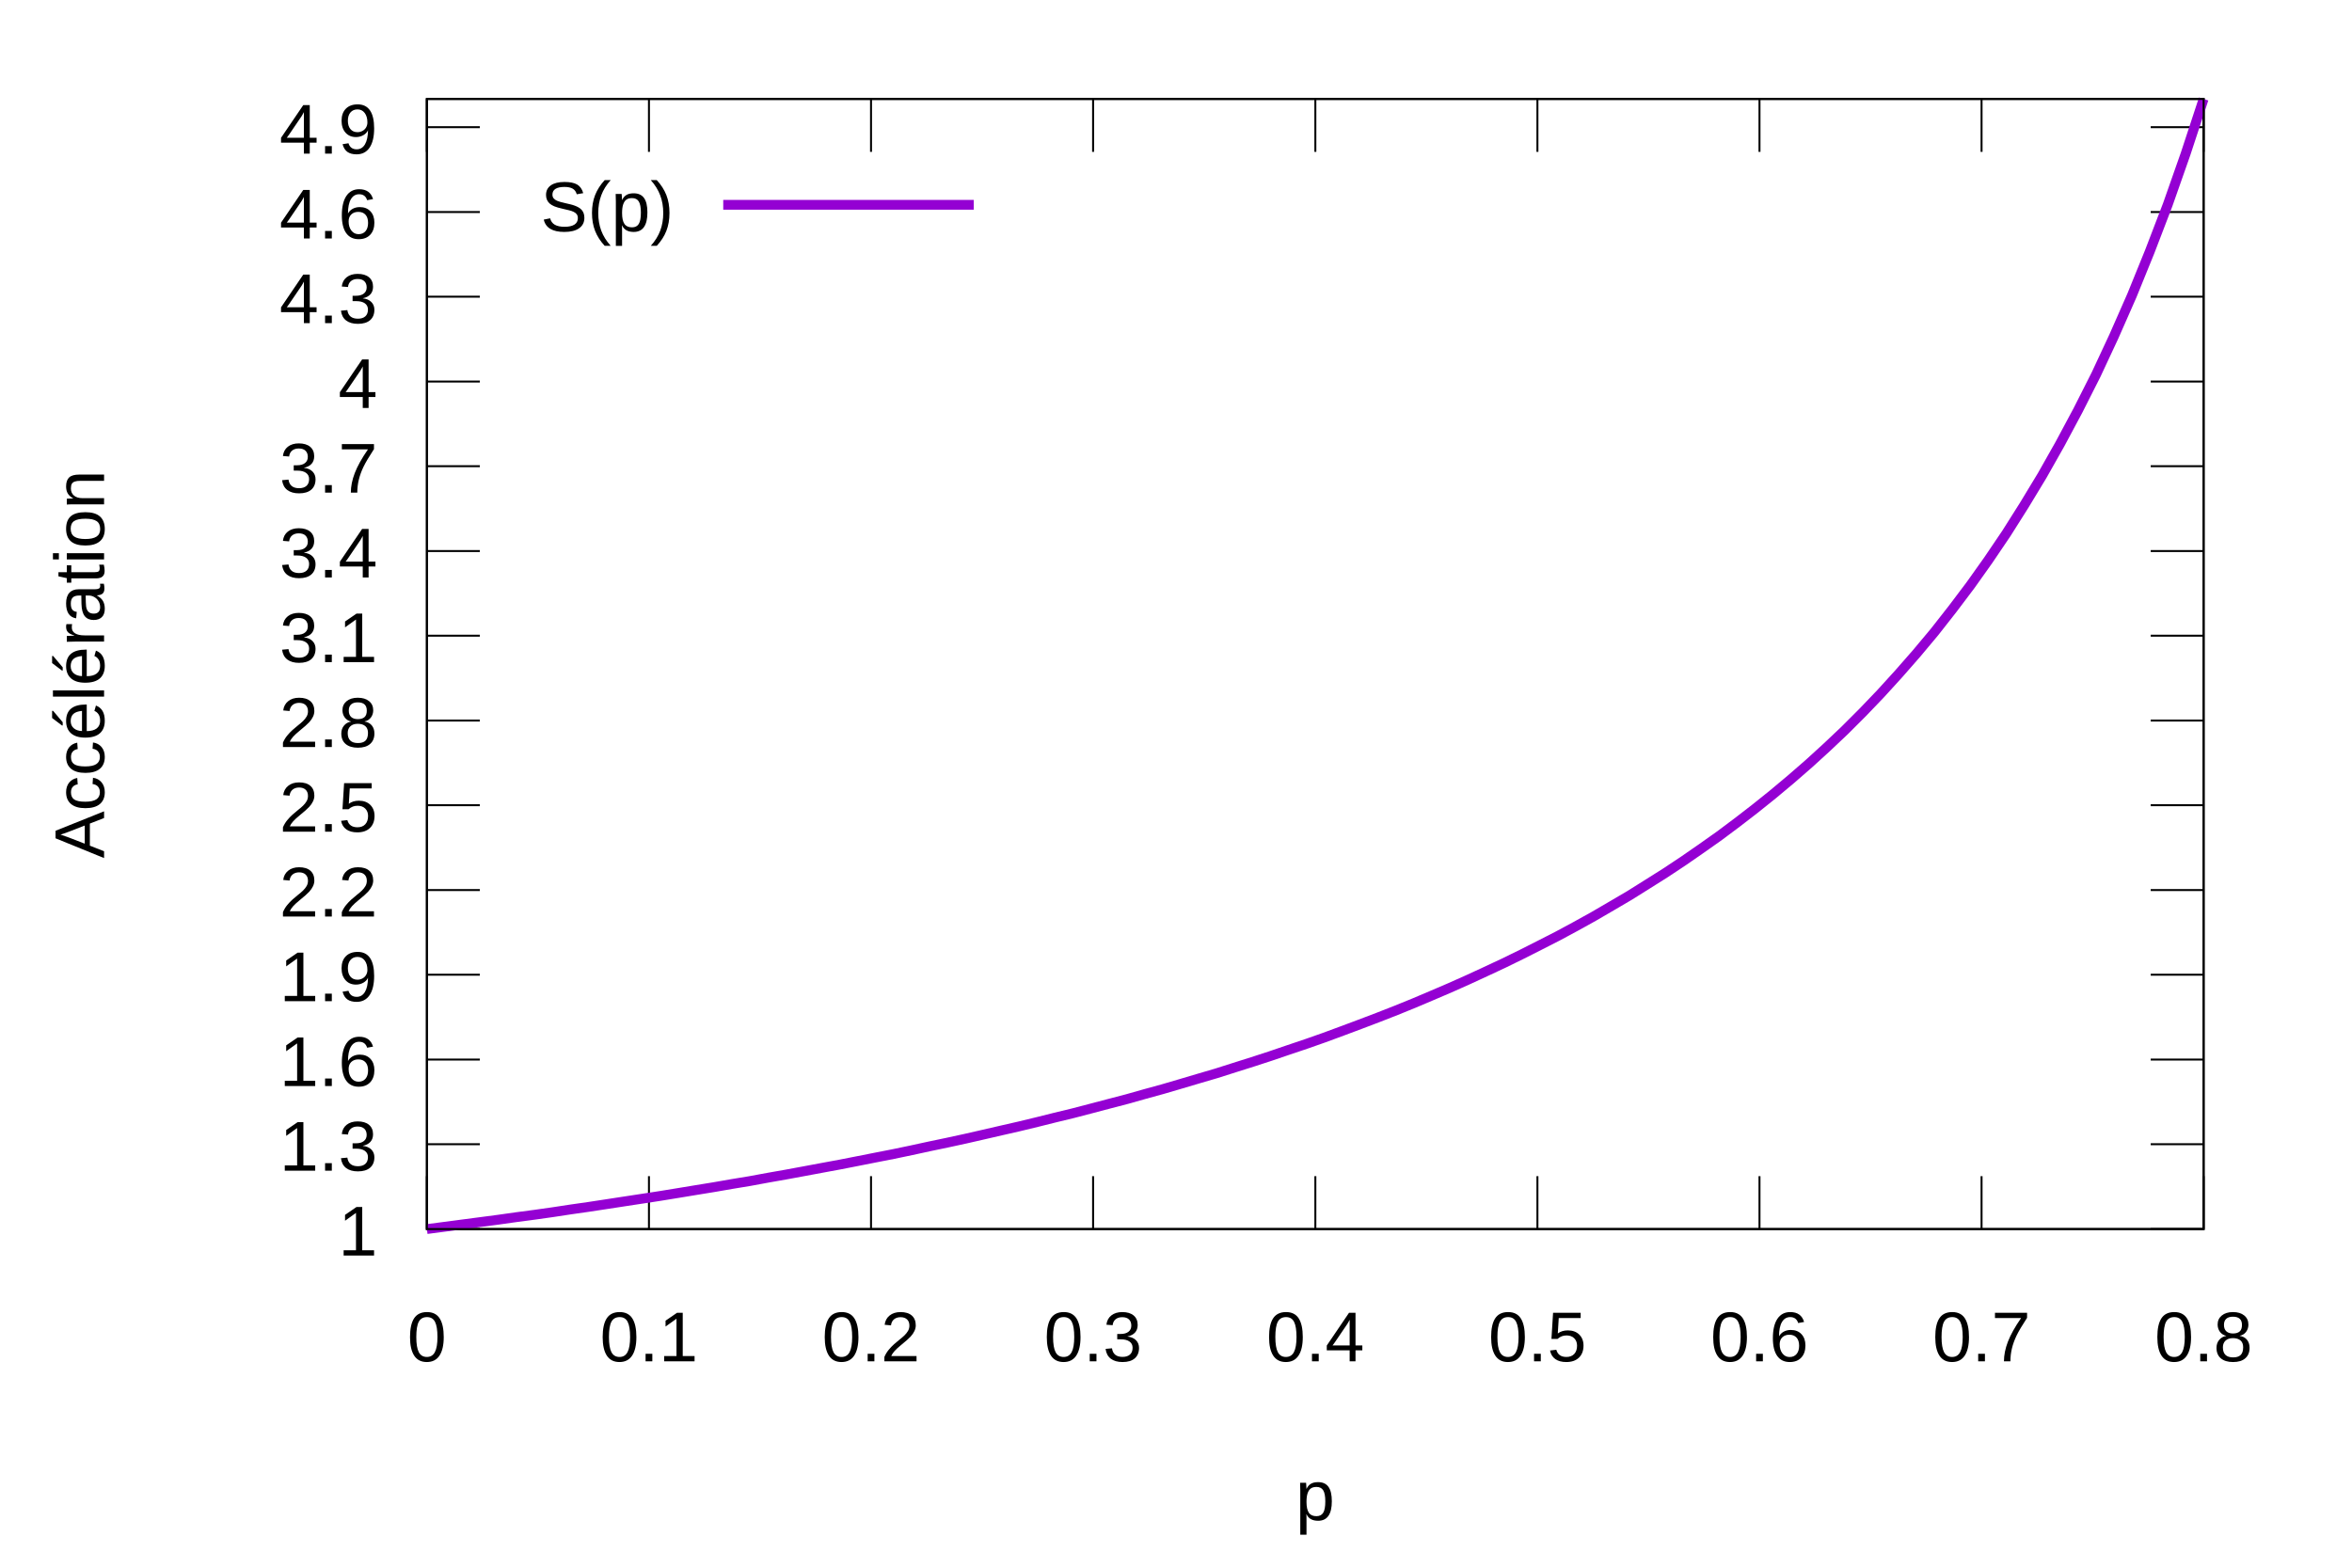
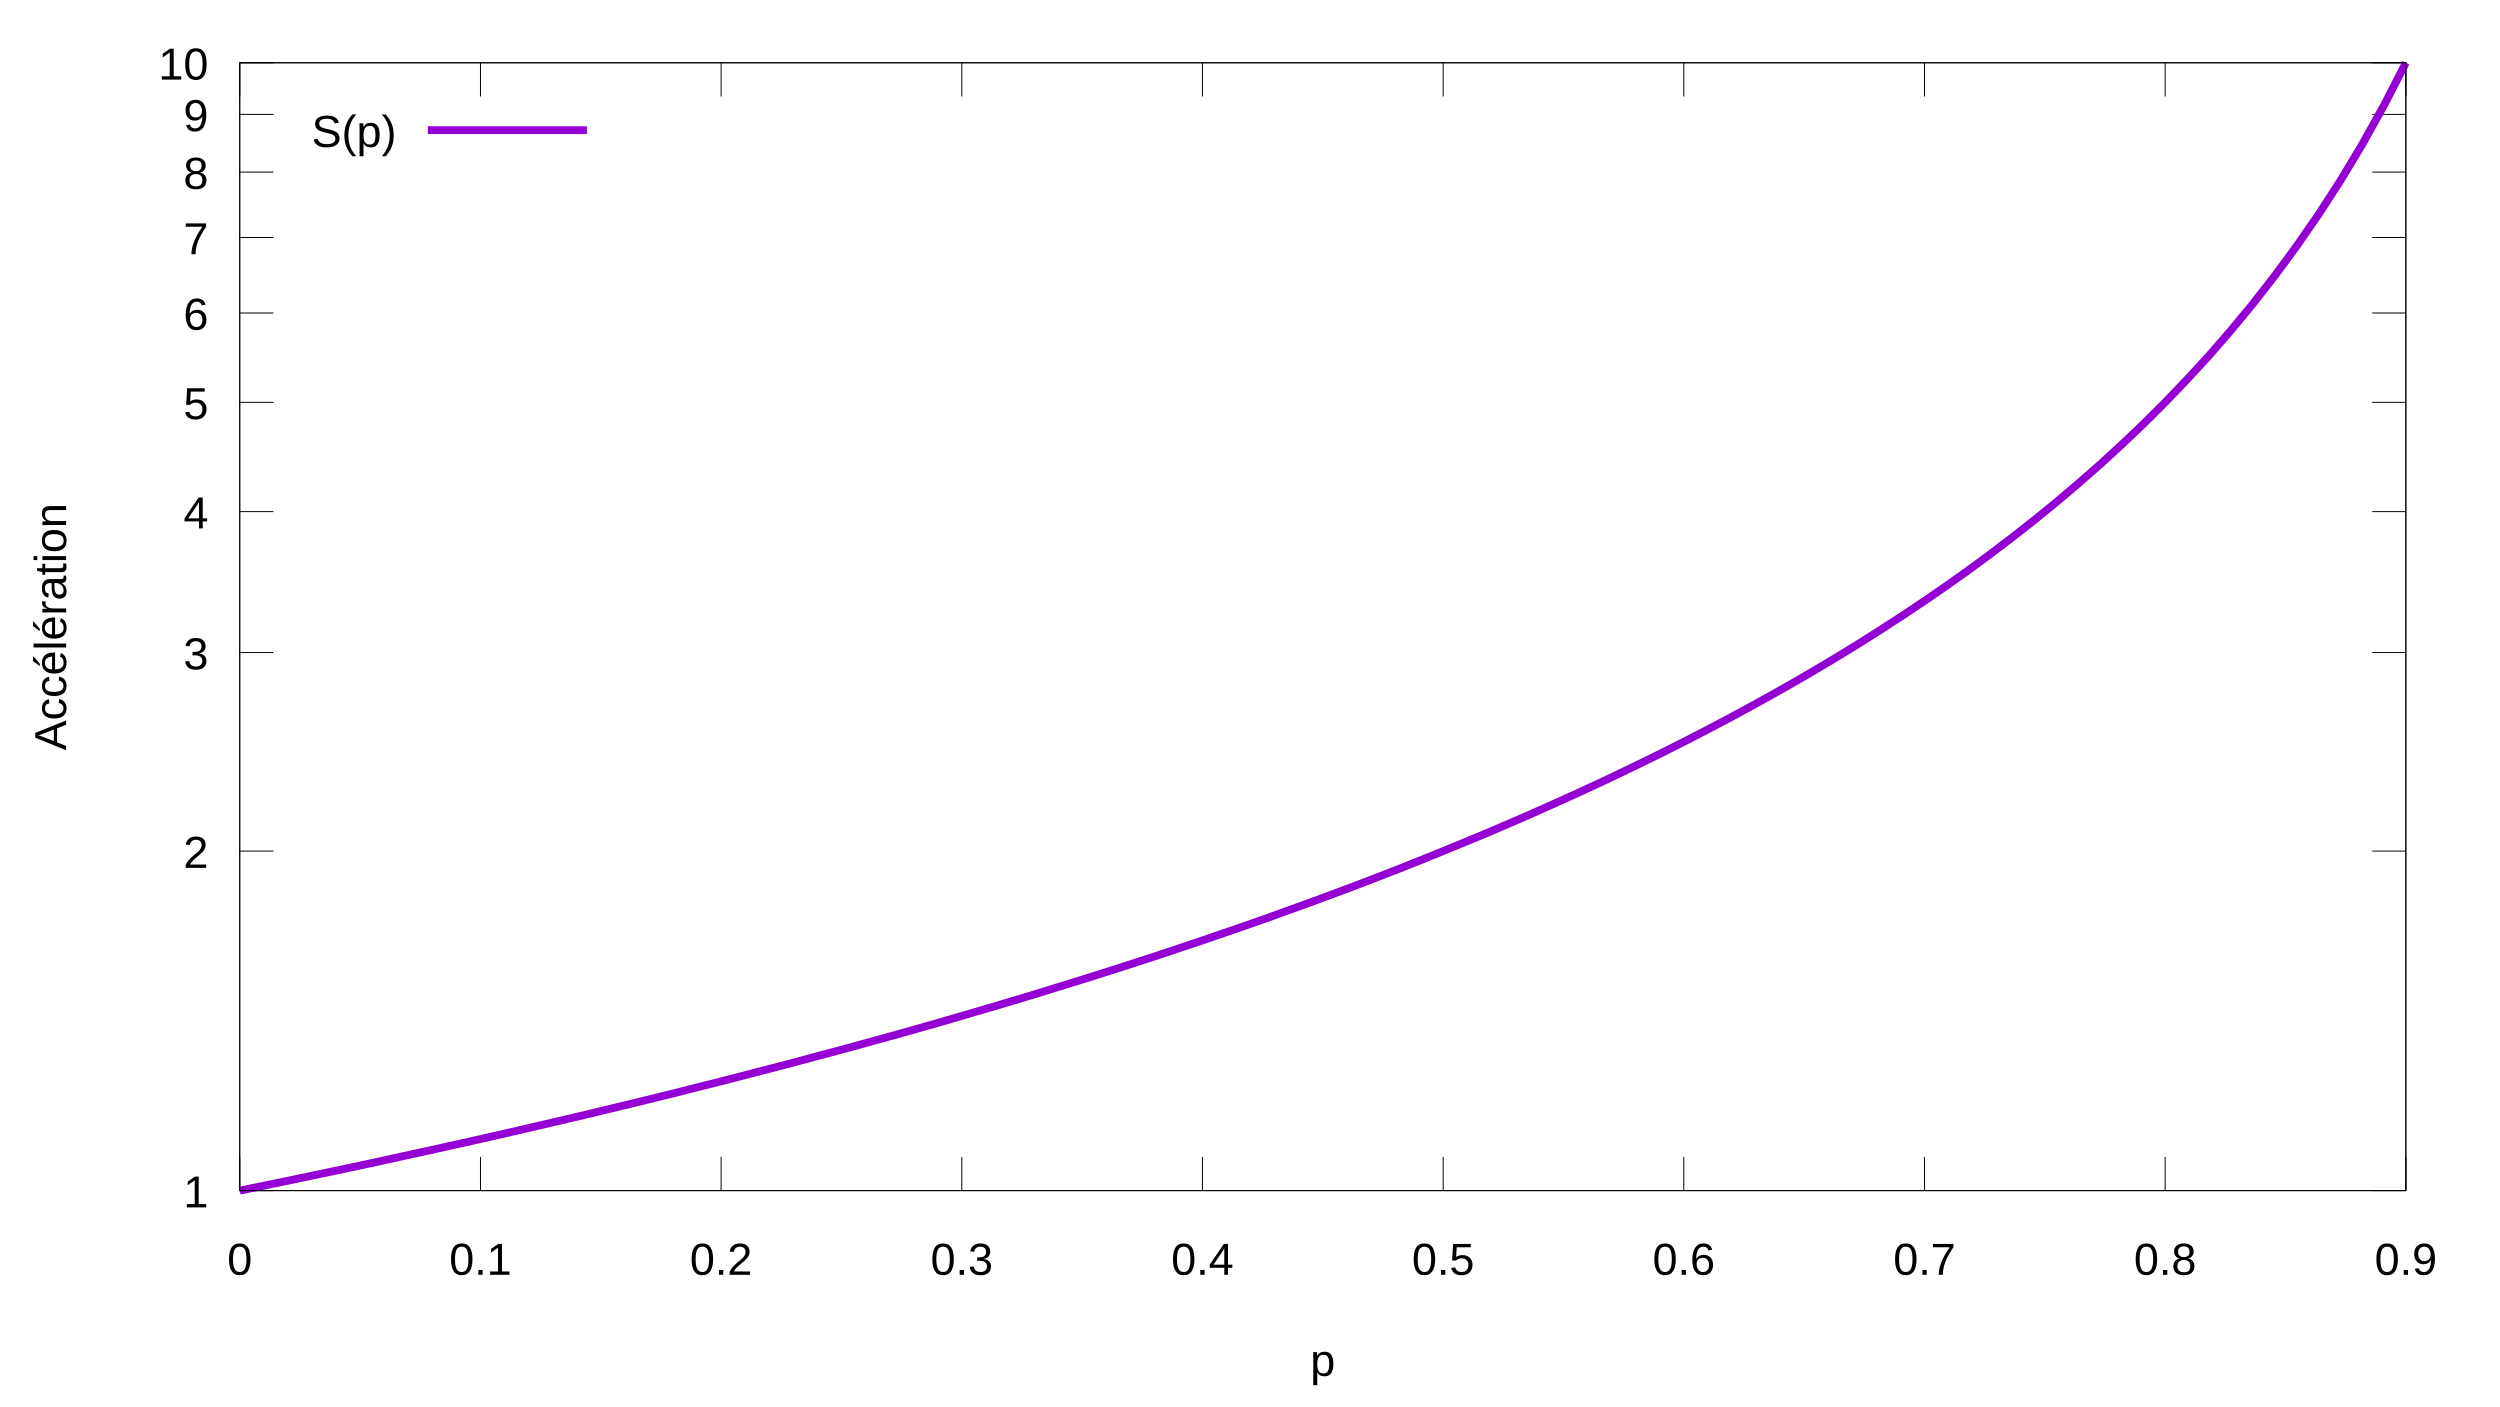
- <svg xmlns="http://www.w3.org/2000/svg" xmlns:xlink="http://www.w3.org/1999/xlink" width="1200" height="800" viewBox="0 0 1200 800">
+ <svg xmlns="http://www.w3.org/2000/svg" xmlns:xlink="http://www.w3.org/1999/xlink" width="2560" height="1440" viewBox="0 0 2560 1440">
  <g id="gnuplot_canvas">
-     <rect x="0" y="0" width="1200" height="800" fill="none" />
+     <rect x="0" y="0" width="2560" height="1440" fill="none" />
    <defs>
      <circle id="gpDot" r="0.5" stroke-width="0.5" />
-       <path id="gpPt0" stroke-width="0.074" stroke="currentColor" d="M-1,0 h2 M0,-1 v2" />
-       <path id="gpPt1" stroke-width="0.074" stroke="currentColor" d="M-1,-1 L1,1 M1,-1 L-1,1" />
-       <path id="gpPt2" stroke-width="0.074" stroke="currentColor" d="M-1,0 L1,0 M0,-1 L0,1 M-1,-1 L1,1 M-1,1 L1,-1" />
-       <rect id="gpPt3" stroke-width="0.074" stroke="currentColor" x="-1" y="-1" width="2" height="2" />
-       <rect id="gpPt4" stroke-width="0.074" stroke="currentColor" fill="currentColor" x="-1" y="-1" width="2" height="2" />
-       <circle id="gpPt5" stroke-width="0.074" stroke="currentColor" cx="0" cy="0" r="1" />
+       <path id="gpPt0" stroke-width="0.058" stroke="currentColor" d="M-1,0 h2 M0,-1 v2" />
+       <path id="gpPt1" stroke-width="0.058" stroke="currentColor" d="M-1,-1 L1,1 M1,-1 L-1,1" />
+       <path id="gpPt2" stroke-width="0.058" stroke="currentColor" d="M-1,0 L1,0 M0,-1 L0,1 M-1,-1 L1,1 M-1,1 L1,-1" />
+       <rect id="gpPt3" stroke-width="0.058" stroke="currentColor" x="-1" y="-1" width="2" height="2" />
+       <rect id="gpPt4" stroke-width="0.058" stroke="currentColor" fill="currentColor" x="-1" y="-1" width="2" height="2" />
+       <circle id="gpPt5" stroke-width="0.058" stroke="currentColor" cx="0" cy="0" r="1" />
      <use xlink:href="#gpPt5" id="gpPt6" fill="currentColor" stroke="none" />
-       <path id="gpPt7" stroke-width="0.074" stroke="currentColor" d="M0,-1.33 L-1.33,0.67 L1.33,0.67 z" />
+       <path id="gpPt7" stroke-width="0.058" stroke="currentColor" d="M0,-1.33 L-1.33,0.67 L1.33,0.67 z" />
      <use xlink:href="#gpPt7" id="gpPt8" fill="currentColor" stroke="none" />
      <use xlink:href="#gpPt7" id="gpPt9" stroke="currentColor" transform="rotate(180)" />
      <use xlink:href="#gpPt9" id="gpPt10" fill="currentColor" stroke="none" />
      <use xlink:href="#gpPt3" id="gpPt11" stroke="currentColor" transform="rotate(45)" />
      <use xlink:href="#gpPt11" id="gpPt12" fill="currentColor" stroke="none" />
-       <path id="gpPt13" stroke-width="0.074" stroke="currentColor" d="M0,1.330 L1.265,0.411 L0.782,-1.067 L-0.782,-1.076 L-1.265,0.411 z" />
+       <path id="gpPt13" stroke-width="0.058" stroke="currentColor" d="M0,1.330 L1.265,0.411 L0.782,-1.067 L-0.782,-1.076 L-1.265,0.411 z" />
      <use xlink:href="#gpPt13" id="gpPt14" fill="currentColor" stroke="none" />
      <filter id="textbox" filterUnits="objectBoundingBox" x="0" y="0" height="1" width="1">
        <feFlood flood-color="white" flood-opacity="1" result="bgnd" />
        <feComposite in="SourceGraphic" in2="bgnd" operator="atop" />
      </filter>
      <filter id="greybox" filterUnits="objectBoundingBox" x="0" y="0" height="1" width="1">
        <feFlood flood-color="lightgrey" flood-opacity="1" result="grey" />
        <feComposite in="SourceGraphic" in2="grey" operator="atop" />
      </filter>
    </defs>
    <g fill="none" color="white" stroke="currentColor" stroke-width="1.00" stroke-linecap="butt" stroke-linejoin="miter">
</g>
    <g fill="none" color="black" stroke="currentColor" stroke-width="1.00" stroke-linecap="butt" stroke-linejoin="miter">
-       <path stroke="black" d="M217.8,627.2 L244.8,627.2 M1124.3,627.2 L1097.3,627.2  " />
-       <g transform="translate(192.6,640.7)" stroke="none" fill="black" font-family="Arial" font-size="36.00" text-anchor="end">
+       <path stroke="black" d="M245.5,1219.2 L280.0,1219.2 M2463.6,1219.2 L2429.1,1219.2  " />
+       <g transform="translate(213.4,1236.4)" stroke="none" fill="black" font-family="Arial" font-size="46.00" text-anchor="end">
        <text>
          <tspan font-family="Arial"> 1</tspan>
        </text>
      </g>
    </g>
    <g fill="none" color="black" stroke="currentColor" stroke-width="1.00" stroke-linecap="butt" stroke-linejoin="miter">
-       <path stroke="black" d="M217.8,583.9 L244.8,583.9 M1124.3,583.9 L1097.3,583.9  " />
-       <g transform="translate(192.6,597.4)" stroke="none" fill="black" font-family="Arial" font-size="36.00" text-anchor="end">
-         <text>
-           <tspan font-family="Arial"> 1.3</tspan>
-         </text>
-       </g>
-     </g>
-     <g fill="none" color="black" stroke="currentColor" stroke-width="1.00" stroke-linecap="butt" stroke-linejoin="miter">
-       <path stroke="black" d="M217.8,540.7 L244.8,540.7 M1124.3,540.7 L1097.3,540.7  " />
-       <g transform="translate(192.6,554.2)" stroke="none" fill="black" font-family="Arial" font-size="36.00" text-anchor="end">
-         <text>
-           <tspan font-family="Arial"> 1.6</tspan>
-         </text>
-       </g>
-     </g>
-     <g fill="none" color="black" stroke="currentColor" stroke-width="1.00" stroke-linecap="butt" stroke-linejoin="miter">
-       <path stroke="black" d="M217.8,497.4 L244.8,497.4 M1124.3,497.4 L1097.3,497.4  " />
-       <g transform="translate(192.6,510.9)" stroke="none" fill="black" font-family="Arial" font-size="36.00" text-anchor="end">
-         <text>
-           <tspan font-family="Arial"> 1.9</tspan>
-         </text>
-       </g>
-     </g>
-     <g fill="none" color="black" stroke="currentColor" stroke-width="1.00" stroke-linecap="butt" stroke-linejoin="miter">
-       <path stroke="black" d="M217.8,454.2 L244.8,454.2 M1124.3,454.2 L1097.3,454.2  " />
-       <g transform="translate(192.6,467.7)" stroke="none" fill="black" font-family="Arial" font-size="36.00" text-anchor="end">
-         <text>
-           <tspan font-family="Arial"> 2.2</tspan>
-         </text>
-       </g>
-     </g>
-     <g fill="none" color="black" stroke="currentColor" stroke-width="1.00" stroke-linecap="butt" stroke-linejoin="miter">
-       <path stroke="black" d="M217.8,410.9 L244.8,410.9 M1124.3,410.9 L1097.3,410.9  " />
-       <g transform="translate(192.6,424.4)" stroke="none" fill="black" font-family="Arial" font-size="36.00" text-anchor="end">
-         <text>
-           <tspan font-family="Arial"> 2.5</tspan>
-         </text>
-       </g>
-     </g>
-     <g fill="none" color="black" stroke="currentColor" stroke-width="1.00" stroke-linecap="butt" stroke-linejoin="miter">
-       <path stroke="black" d="M217.8,367.7 L244.8,367.7 M1124.3,367.7 L1097.3,367.7  " />
-       <g transform="translate(192.6,381.2)" stroke="none" fill="black" font-family="Arial" font-size="36.00" text-anchor="end">
-         <text>
-           <tspan font-family="Arial"> 2.8</tspan>
-         </text>
-       </g>
-     </g>
-     <g fill="none" color="black" stroke="currentColor" stroke-width="1.00" stroke-linecap="butt" stroke-linejoin="miter">
-       <path stroke="black" d="M217.8,324.4 L244.8,324.4 M1124.3,324.4 L1097.3,324.4  " />
-       <g transform="translate(192.6,337.9)" stroke="none" fill="black" font-family="Arial" font-size="36.00" text-anchor="end">
-         <text>
-           <tspan font-family="Arial"> 3.1</tspan>
-         </text>
-       </g>
-     </g>
-     <g fill="none" color="black" stroke="currentColor" stroke-width="1.00" stroke-linecap="butt" stroke-linejoin="miter">
-       <path stroke="black" d="M217.8,281.2 L244.8,281.2 M1124.3,281.2 L1097.3,281.2  " />
-       <g transform="translate(192.6,294.7)" stroke="none" fill="black" font-family="Arial" font-size="36.00" text-anchor="end">
-         <text>
-           <tspan font-family="Arial"> 3.4</tspan>
-         </text>
-       </g>
-     </g>
-     <g fill="none" color="black" stroke="currentColor" stroke-width="1.00" stroke-linecap="butt" stroke-linejoin="miter">
-       <path stroke="black" d="M217.8,237.9 L244.8,237.9 M1124.3,237.9 L1097.3,237.9  " />
-       <g transform="translate(192.6,251.4)" stroke="none" fill="black" font-family="Arial" font-size="36.00" text-anchor="end">
-         <text>
-           <tspan font-family="Arial"> 3.7</tspan>
-         </text>
-       </g>
-     </g>
-     <g fill="none" color="black" stroke="currentColor" stroke-width="1.00" stroke-linecap="butt" stroke-linejoin="miter">
-       <path stroke="black" d="M217.8,194.7 L244.8,194.7 M1124.3,194.7 L1097.3,194.7  " />
-       <g transform="translate(192.6,208.2)" stroke="none" fill="black" font-family="Arial" font-size="36.00" text-anchor="end">
+       <path stroke="black" d="M245.5,871.5 L280.0,871.5 M2463.6,871.5 L2429.1,871.5  " />
+       <g transform="translate(213.4,888.7)" stroke="none" fill="black" font-family="Arial" font-size="46.00" text-anchor="end">
+         <text>
+           <tspan font-family="Arial"> 2</tspan>
+         </text>
+       </g>
+     </g>
+     <g fill="none" color="black" stroke="currentColor" stroke-width="1.00" stroke-linecap="butt" stroke-linejoin="miter">
+       <path stroke="black" d="M245.5,668.2 L280.0,668.2 M2463.6,668.2 L2429.1,668.2  " />
+       <g transform="translate(213.4,685.4)" stroke="none" fill="black" font-family="Arial" font-size="46.00" text-anchor="end">
+         <text>
+           <tspan font-family="Arial"> 3</tspan>
+         </text>
+       </g>
+     </g>
+     <g fill="none" color="black" stroke="currentColor" stroke-width="1.00" stroke-linecap="butt" stroke-linejoin="miter">
+       <path stroke="black" d="M245.5,523.9 L280.0,523.9 M2463.6,523.9 L2429.1,523.9  " />
+       <g transform="translate(213.4,541.1)" stroke="none" fill="black" font-family="Arial" font-size="46.00" text-anchor="end">
        <text>
          <tspan font-family="Arial"> 4</tspan>
        </text>
      </g>
    </g>
    <g fill="none" color="black" stroke="currentColor" stroke-width="1.00" stroke-linecap="butt" stroke-linejoin="miter">
-       <path stroke="black" d="M217.8,151.4 L244.8,151.4 M1124.3,151.4 L1097.3,151.4  " />
-       <g transform="translate(192.6,164.9)" stroke="none" fill="black" font-family="Arial" font-size="36.00" text-anchor="end">
-         <text>
-           <tspan font-family="Arial"> 4.3</tspan>
-         </text>
-       </g>
-     </g>
-     <g fill="none" color="black" stroke="currentColor" stroke-width="1.00" stroke-linecap="butt" stroke-linejoin="miter">
-       <path stroke="black" d="M217.8,108.2 L244.8,108.2 M1124.3,108.2 L1097.3,108.2  " />
-       <g transform="translate(192.6,121.7)" stroke="none" fill="black" font-family="Arial" font-size="36.00" text-anchor="end">
-         <text>
-           <tspan font-family="Arial"> 4.6</tspan>
-         </text>
-       </g>
-     </g>
-     <g fill="none" color="black" stroke="currentColor" stroke-width="1.00" stroke-linecap="butt" stroke-linejoin="miter">
-       <path stroke="black" d="M217.8,64.9 L244.8,64.9 M1124.3,64.9 L1097.3,64.9  " />
-       <g transform="translate(192.6,78.4)" stroke="none" fill="black" font-family="Arial" font-size="36.00" text-anchor="end">
-         <text>
-           <tspan font-family="Arial"> 4.9</tspan>
-         </text>
-       </g>
-     </g>
-     <g fill="none" color="black" stroke="currentColor" stroke-width="1.00" stroke-linecap="butt" stroke-linejoin="miter">
-       <path stroke="black" d="M217.8,627.2 L217.8,600.2 M217.8,50.5 L217.8,77.5  " />
-       <g transform="translate(217.8,694.7)" stroke="none" fill="black" font-family="Arial" font-size="36.00" text-anchor="middle">
+       <path stroke="black" d="M245.5,412.0 L280.0,412.0 M2463.6,412.0 L2429.1,412.0  " />
+       <g transform="translate(213.4,429.2)" stroke="none" fill="black" font-family="Arial" font-size="46.00" text-anchor="end">
+         <text>
+           <tspan font-family="Arial"> 5</tspan>
+         </text>
+       </g>
+     </g>
+     <g fill="none" color="black" stroke="currentColor" stroke-width="1.00" stroke-linecap="butt" stroke-linejoin="miter">
+       <path stroke="black" d="M245.5,320.5 L280.0,320.5 M2463.6,320.5 L2429.1,320.5  " />
+       <g transform="translate(213.4,337.7)" stroke="none" fill="black" font-family="Arial" font-size="46.00" text-anchor="end">
+         <text>
+           <tspan font-family="Arial"> 6</tspan>
+         </text>
+       </g>
+     </g>
+     <g fill="none" color="black" stroke="currentColor" stroke-width="1.00" stroke-linecap="butt" stroke-linejoin="miter">
+       <path stroke="black" d="M245.5,243.2 L280.0,243.2 M2463.6,243.2 L2429.1,243.2  " />
+       <g transform="translate(213.4,260.4)" stroke="none" fill="black" font-family="Arial" font-size="46.00" text-anchor="end">
+         <text>
+           <tspan font-family="Arial"> 7</tspan>
+         </text>
+       </g>
+     </g>
+     <g fill="none" color="black" stroke="currentColor" stroke-width="1.00" stroke-linecap="butt" stroke-linejoin="miter">
+       <path stroke="black" d="M245.5,176.2 L280.0,176.2 M2463.6,176.2 L2429.1,176.2  " />
+       <g transform="translate(213.4,193.4)" stroke="none" fill="black" font-family="Arial" font-size="46.00" text-anchor="end">
+         <text>
+           <tspan font-family="Arial"> 8</tspan>
+         </text>
+       </g>
+     </g>
+     <g fill="none" color="black" stroke="currentColor" stroke-width="1.00" stroke-linecap="butt" stroke-linejoin="miter">
+       <path stroke="black" d="M245.5,117.1 L280.0,117.1 M2463.6,117.1 L2429.1,117.1  " />
+       <g transform="translate(213.4,134.3)" stroke="none" fill="black" font-family="Arial" font-size="46.00" text-anchor="end">
+         <text>
+           <tspan font-family="Arial"> 9</tspan>
+         </text>
+       </g>
+     </g>
+     <g fill="none" color="black" stroke="currentColor" stroke-width="1.00" stroke-linecap="butt" stroke-linejoin="miter">
+       <path stroke="black" d="M245.5,64.3 L280.0,64.3 M2463.6,64.3 L2429.1,64.3  " />
+       <g transform="translate(213.4,81.5)" stroke="none" fill="black" font-family="Arial" font-size="46.00" text-anchor="end">
+         <text>
+           <tspan font-family="Arial"> 10</tspan>
+         </text>
+       </g>
+     </g>
+     <g fill="none" color="black" stroke="currentColor" stroke-width="1.00" stroke-linecap="butt" stroke-linejoin="miter">
+       <path stroke="black" d="M245.5,1219.2 L245.5,1184.7 M245.5,64.3 L245.5,98.8  " />
+       <g transform="translate(245.5,1305.4)" stroke="none" fill="black" font-family="Arial" font-size="46.00" text-anchor="middle">
        <text>
          <tspan font-family="Arial"> 0</tspan>
        </text>
      </g>
    </g>
    <g fill="none" color="black" stroke="currentColor" stroke-width="1.00" stroke-linecap="butt" stroke-linejoin="miter">
-       <path stroke="black" d="M331.1,627.2 L331.1,600.2 M331.1,50.5 L331.1,77.5  " />
-       <g transform="translate(331.1,694.7)" stroke="none" fill="black" font-family="Arial" font-size="36.00" text-anchor="middle">
+       <path stroke="black" d="M492.0,1219.2 L492.0,1184.7 M492.0,64.3 L492.0,98.8  " />
+       <g transform="translate(492.0,1305.4)" stroke="none" fill="black" font-family="Arial" font-size="46.00" text-anchor="middle">
        <text>
          <tspan font-family="Arial"> 0.1</tspan>
        </text>
      </g>
    </g>
    <g fill="none" color="black" stroke="currentColor" stroke-width="1.00" stroke-linecap="butt" stroke-linejoin="miter">
-       <path stroke="black" d="M444.4,627.2 L444.4,600.2 M444.4,50.5 L444.4,77.5  " />
-       <g transform="translate(444.4,694.7)" stroke="none" fill="black" font-family="Arial" font-size="36.00" text-anchor="middle">
+       <path stroke="black" d="M738.4,1219.2 L738.4,1184.7 M738.4,64.3 L738.4,98.8  " />
+       <g transform="translate(738.4,1305.4)" stroke="none" fill="black" font-family="Arial" font-size="46.00" text-anchor="middle">
        <text>
          <tspan font-family="Arial"> 0.2</tspan>
        </text>
      </g>
    </g>
    <g fill="none" color="black" stroke="currentColor" stroke-width="1.00" stroke-linecap="butt" stroke-linejoin="miter">
-       <path stroke="black" d="M557.7,627.2 L557.7,600.2 M557.7,50.5 L557.7,77.5  " />
-       <g transform="translate(557.7,694.7)" stroke="none" fill="black" font-family="Arial" font-size="36.00" text-anchor="middle">
+       <path stroke="black" d="M984.9,1219.2 L984.9,1184.7 M984.9,64.3 L984.9,98.8  " />
+       <g transform="translate(984.9,1305.4)" stroke="none" fill="black" font-family="Arial" font-size="46.00" text-anchor="middle">
        <text>
          <tspan font-family="Arial"> 0.3</tspan>
        </text>
      </g>
    </g>
    <g fill="none" color="black" stroke="currentColor" stroke-width="1.00" stroke-linecap="butt" stroke-linejoin="miter">
-       <path stroke="black" d="M671.1,627.2 L671.1,600.2 M671.1,50.5 L671.1,77.5  " />
-       <g transform="translate(671.1,694.7)" stroke="none" fill="black" font-family="Arial" font-size="36.00" text-anchor="middle">
+       <path stroke="black" d="M1231.3,1219.2 L1231.3,1184.7 M1231.3,64.3 L1231.3,98.8  " />
+       <g transform="translate(1231.3,1305.4)" stroke="none" fill="black" font-family="Arial" font-size="46.00" text-anchor="middle">
        <text>
          <tspan font-family="Arial"> 0.4</tspan>
        </text>
      </g>
    </g>
    <g fill="none" color="black" stroke="currentColor" stroke-width="1.00" stroke-linecap="butt" stroke-linejoin="miter">
-       <path stroke="black" d="M784.4,627.2 L784.4,600.2 M784.4,50.5 L784.4,77.5  " />
-       <g transform="translate(784.4,694.7)" stroke="none" fill="black" font-family="Arial" font-size="36.00" text-anchor="middle">
+       <path stroke="black" d="M1477.8,1219.2 L1477.8,1184.7 M1477.8,64.3 L1477.8,98.8  " />
+       <g transform="translate(1477.8,1305.4)" stroke="none" fill="black" font-family="Arial" font-size="46.00" text-anchor="middle">
        <text>
          <tspan font-family="Arial"> 0.5</tspan>
        </text>
      </g>
    </g>
    <g fill="none" color="black" stroke="currentColor" stroke-width="1.00" stroke-linecap="butt" stroke-linejoin="miter">
-       <path stroke="black" d="M897.7,627.2 L897.7,600.2 M897.7,50.5 L897.7,77.5  " />
-       <g transform="translate(897.7,694.7)" stroke="none" fill="black" font-family="Arial" font-size="36.00" text-anchor="middle">
+       <path stroke="black" d="M1724.2,1219.2 L1724.2,1184.7 M1724.2,64.3 L1724.2,98.8  " />
+       <g transform="translate(1724.2,1305.4)" stroke="none" fill="black" font-family="Arial" font-size="46.00" text-anchor="middle">
        <text>
          <tspan font-family="Arial"> 0.6</tspan>
        </text>
      </g>
    </g>
    <g fill="none" color="black" stroke="currentColor" stroke-width="1.00" stroke-linecap="butt" stroke-linejoin="miter">
-       <path stroke="black" d="M1011.0,627.2 L1011.0,600.2 M1011.0,50.5 L1011.0,77.5  " />
-       <g transform="translate(1011.0,694.7)" stroke="none" fill="black" font-family="Arial" font-size="36.00" text-anchor="middle">
+       <path stroke="black" d="M1970.7,1219.2 L1970.7,1184.7 M1970.7,64.3 L1970.7,98.8  " />
+       <g transform="translate(1970.7,1305.4)" stroke="none" fill="black" font-family="Arial" font-size="46.00" text-anchor="middle">
        <text>
          <tspan font-family="Arial"> 0.7</tspan>
        </text>
      </g>
    </g>
    <g fill="none" color="black" stroke="currentColor" stroke-width="1.00" stroke-linecap="butt" stroke-linejoin="miter">
-       <path stroke="black" d="M1124.3,627.2 L1124.3,600.2 M1124.3,50.5 L1124.3,77.5  " />
-       <g transform="translate(1124.3,694.7)" stroke="none" fill="black" font-family="Arial" font-size="36.00" text-anchor="middle">
+       <path stroke="black" d="M2217.1,1219.2 L2217.1,1184.7 M2217.1,64.3 L2217.1,98.8  " />
+       <g transform="translate(2217.1,1305.4)" stroke="none" fill="black" font-family="Arial" font-size="46.00" text-anchor="middle">
        <text>
          <tspan font-family="Arial"> 0.8</tspan>
        </text>
      </g>
    </g>
    <g fill="none" color="black" stroke="currentColor" stroke-width="1.00" stroke-linecap="butt" stroke-linejoin="miter">
- </g>
-     <g fill="none" color="black" stroke="currentColor" stroke-width="1.00" stroke-linecap="butt" stroke-linejoin="miter">
-       <path stroke="black" d="M217.8,50.5 L217.8,627.2 L1124.3,627.2 L1124.3,50.5 L217.8,50.5 Z  " />
-     </g>
-     <g fill="none" color="black" stroke="currentColor" stroke-width="1.00" stroke-linecap="butt" stroke-linejoin="miter">
-       <g transform="translate(53.1,338.9) rotate(270)" stroke="none" fill="black" font-family="Arial" font-size="36.00" text-anchor="middle">
+       <path stroke="black" d="M2463.6,1219.2 L2463.6,1184.7 M2463.6,64.3 L2463.6,98.8  " />
+       <g transform="translate(2463.6,1305.4)" stroke="none" fill="black" font-family="Arial" font-size="46.00" text-anchor="middle">
+         <text>
+           <tspan font-family="Arial"> 0.9</tspan>
+         </text>
+       </g>
+     </g>
+     <g fill="none" color="black" stroke="currentColor" stroke-width="1.00" stroke-linecap="butt" stroke-linejoin="miter">
+ </g>
+     <g fill="none" color="black" stroke="currentColor" stroke-width="1.00" stroke-linecap="butt" stroke-linejoin="miter">
+       <path stroke="black" d="M245.5,64.3 L245.5,1219.2 L2463.6,1219.2 L2463.6,64.3 L245.5,64.3 Z  " />
+     </g>
+     <g fill="none" color="black" stroke="currentColor" stroke-width="1.00" stroke-linecap="butt" stroke-linejoin="miter">
+       <g transform="translate(67.7,641.8) rotate(270)" stroke="none" fill="black" font-family="Arial" font-size="46.00" text-anchor="middle">
        <text>
          <tspan font-family="Arial">Accélération</tspan>
        </text>
      </g>
    </g>
    <g fill="none" color="black" stroke="currentColor" stroke-width="1.00" stroke-linecap="butt" stroke-linejoin="miter">
-       <g transform="translate(671.0,775.7)" stroke="none" fill="black" font-family="Arial" font-size="36.00" text-anchor="middle">
+       <g transform="translate(1354.5,1408.9)" stroke="none" fill="black" font-family="Arial" font-size="46.00" text-anchor="middle">
        <text>
          <tspan font-family="Arial">p</tspan>
        </text>
      </g>
    </g>
    <g fill="none" color="black" stroke="currentColor" stroke-width="1.00" stroke-linecap="butt" stroke-linejoin="miter">
</g>
    <g id="gnuplot_plot_1">
-       <g fill="none" color="white" stroke="currentColor" stroke-width="5.00" stroke-linecap="butt" stroke-linejoin="miter">
- </g>
-       <g fill="none" color="black" stroke="currentColor" stroke-width="5.00" stroke-linecap="butt" stroke-linejoin="miter">
-         <g transform="translate(343.8,118.0)" stroke="none" fill="black" font-family="Arial" font-size="36.00" text-anchor="end">
+       <g fill="none" color="white" stroke="currentColor" stroke-width="8.00" stroke-linecap="butt" stroke-linejoin="miter">
+ </g>
+       <g fill="none" color="black" stroke="currentColor" stroke-width="8.00" stroke-linecap="butt" stroke-linejoin="miter">
+         <g transform="translate(406.0,150.5)" stroke="none" fill="black" font-family="Arial" font-size="46.00" text-anchor="end">
          <text>S(p)</text>
        </g>
      </g>
-       <g fill="none" color="black" stroke="currentColor" stroke-width="5.00" stroke-linecap="butt" stroke-linejoin="miter">
-         <path stroke="rgb(148,   0, 211)" d="M369.0,104.5 L496.8,104.5 M217.8,627.2 L227.0,626.0 L236.1,624.8 L245.3,623.6 L254.4,622.4 L263.6,621.1   L272.7,619.9 L281.9,618.6 L291.1,617.2 L300.2,615.9 L309.4,614.5 L318.5,613.1 L327.7,611.7 L336.8,610.3   L346.0,608.8 L355.1,607.3 L364.3,605.8 L373.5,604.2 L382.6,602.7 L391.8,601.0 L400.9,599.4 L410.1,597.7   L419.2,596.0 L428.4,594.3 L437.6,592.5 L446.7,590.7 L455.9,588.9 L465.0,587.0 L474.2,585.0 L483.3,583.1   L492.5,581.1 L501.7,579.0 L510.8,576.9 L520.0,574.8 L529.1,572.6 L538.3,570.3 L547.4,568.1 L556.6,565.7   L565.7,563.3 L574.9,560.9 L584.1,558.3 L593.2,555.8 L602.4,553.1 L611.5,550.4 L620.7,547.7 L629.8,544.8   L639.0,541.9 L648.2,538.9 L657.3,535.8 L666.5,532.7 L675.6,529.5 L684.8,526.1 L693.9,522.7 L703.1,519.2   L712.3,515.6 L721.4,511.9 L730.6,508.0 L739.7,504.1 L748.9,500.0 L758.0,495.8 L767.2,491.5 L776.4,487.0   L785.5,482.4 L794.7,477.7 L803.8,472.8 L813.0,467.7 L822.1,462.4 L831.3,457.0 L840.4,451.3 L849.6,445.5   L858.8,439.4 L867.9,433.1 L877.1,426.6 L886.2,419.8 L895.4,412.7 L904.5,405.4 L913.7,397.7 L922.9,389.7   L932.0,381.4 L941.2,372.7 L950.3,363.6 L959.5,354.0 L968.6,344.0 L977.8,333.5 L987.0,322.5 L996.1,310.9   L1005.3,298.7 L1014.4,285.9 L1023.6,272.3 L1032.7,257.9 L1041.9,242.7 L1051.0,226.6 L1060.2,209.4 L1069.4,191.2   L1078.5,171.7 L1087.7,150.8 L1096.8,128.4 L1106.0,104.4 L1115.1,78.5 L1124.3,50.5  " />
+       <g fill="none" color="black" stroke="currentColor" stroke-width="8.00" stroke-linecap="butt" stroke-linejoin="miter">
+         <path stroke="rgb(148,   0, 211)" d="M438.1,133.3 L601.0,133.3 M245.5,1219.2 L267.9,1214.6 L290.3,1210.0 L312.7,1205.3 L335.1,1200.6 L357.5,1195.9   L379.9,1191.1 L402.3,1186.2 L424.7,1181.3 L447.1,1176.4 L469.6,1171.4 L492.0,1166.4 L514.4,1161.3 L536.8,1156.1   L559.2,1150.9 L581.6,1145.7 L604.0,1140.4 L626.4,1135.0 L648.8,1129.6 L671.2,1124.1 L693.6,1118.6 L716.0,1112.9   L738.4,1107.3 L760.8,1101.5 L783.2,1095.7 L805.6,1089.9 L828.0,1083.9 L850.4,1077.9 L872.8,1071.9 L895.2,1065.7   L917.7,1059.5 L940.1,1053.2 L962.5,1046.8 L984.9,1040.3 L1007.3,1033.7 L1029.7,1027.1 L1052.1,1020.4 L1074.5,1013.5   L1096.9,1006.6 L1119.3,999.6 L1141.7,992.5 L1164.1,985.3 L1186.5,978.0 L1208.9,970.5 L1231.3,963.0 L1253.7,955.3   L1276.1,947.6 L1298.5,939.7 L1320.9,931.6 L1343.3,923.5 L1365.8,915.2 L1388.2,906.8 L1410.6,898.2 L1433.0,889.5   L1455.4,880.6 L1477.8,871.5 L1500.2,862.3 L1522.6,853.0 L1545.0,843.4 L1567.4,833.7 L1589.8,823.7 L1612.2,813.6   L1634.6,803.3 L1657.0,792.7 L1679.4,781.9 L1701.8,770.9 L1724.2,759.6 L1746.6,748.1 L1769.0,736.3 L1791.4,724.2   L1813.9,711.8 L1836.3,699.1 L1858.7,686.1 L1881.1,672.7 L1903.5,659.0 L1925.9,644.8 L1948.3,630.3 L1970.7,615.3   L1993.1,599.9 L2015.5,584.0 L2037.9,567.5 L2060.3,550.5 L2082.7,532.9 L2105.1,514.7 L2127.5,495.7 L2149.9,476.1   L2172.3,455.6 L2194.7,434.3 L2217.1,412.0 L2239.5,388.6 L2262.0,364.2 L2284.4,338.4 L2306.8,311.3 L2329.2,282.6   L2351.6,252.2 L2374.0,219.9 L2396.4,185.3 L2418.8,148.1 L2441.2,107.9 L2463.6,64.3  " />
      </g>
    </g>
    <g fill="none" color="white" stroke="rgb(148,   0, 211)" stroke-width="2.00" stroke-linecap="butt" stroke-linejoin="miter">
</g>
    <g fill="none" color="black" stroke="currentColor" stroke-width="2.00" stroke-linecap="butt" stroke-linejoin="miter">
</g>
    <g fill="none" color="black" stroke="black" stroke-width="1.00" stroke-linecap="butt" stroke-linejoin="miter">
</g>
    <g fill="none" color="black" stroke="currentColor" stroke-width="1.00" stroke-linecap="butt" stroke-linejoin="miter">
-       <path stroke="black" d="M217.8,50.5 L217.8,627.2 L1124.3,627.2 L1124.3,50.5 L217.8,50.5 Z  " />
+       <path stroke="black" d="M245.5,64.3 L245.5,1219.2 L2463.6,1219.2 L2463.6,64.3 L245.5,64.3 Z  " />
    </g>
    <g fill="none" color="black" stroke="currentColor" stroke-width="1.00" stroke-linecap="butt" stroke-linejoin="miter">
</g>
  </g>
</svg>
